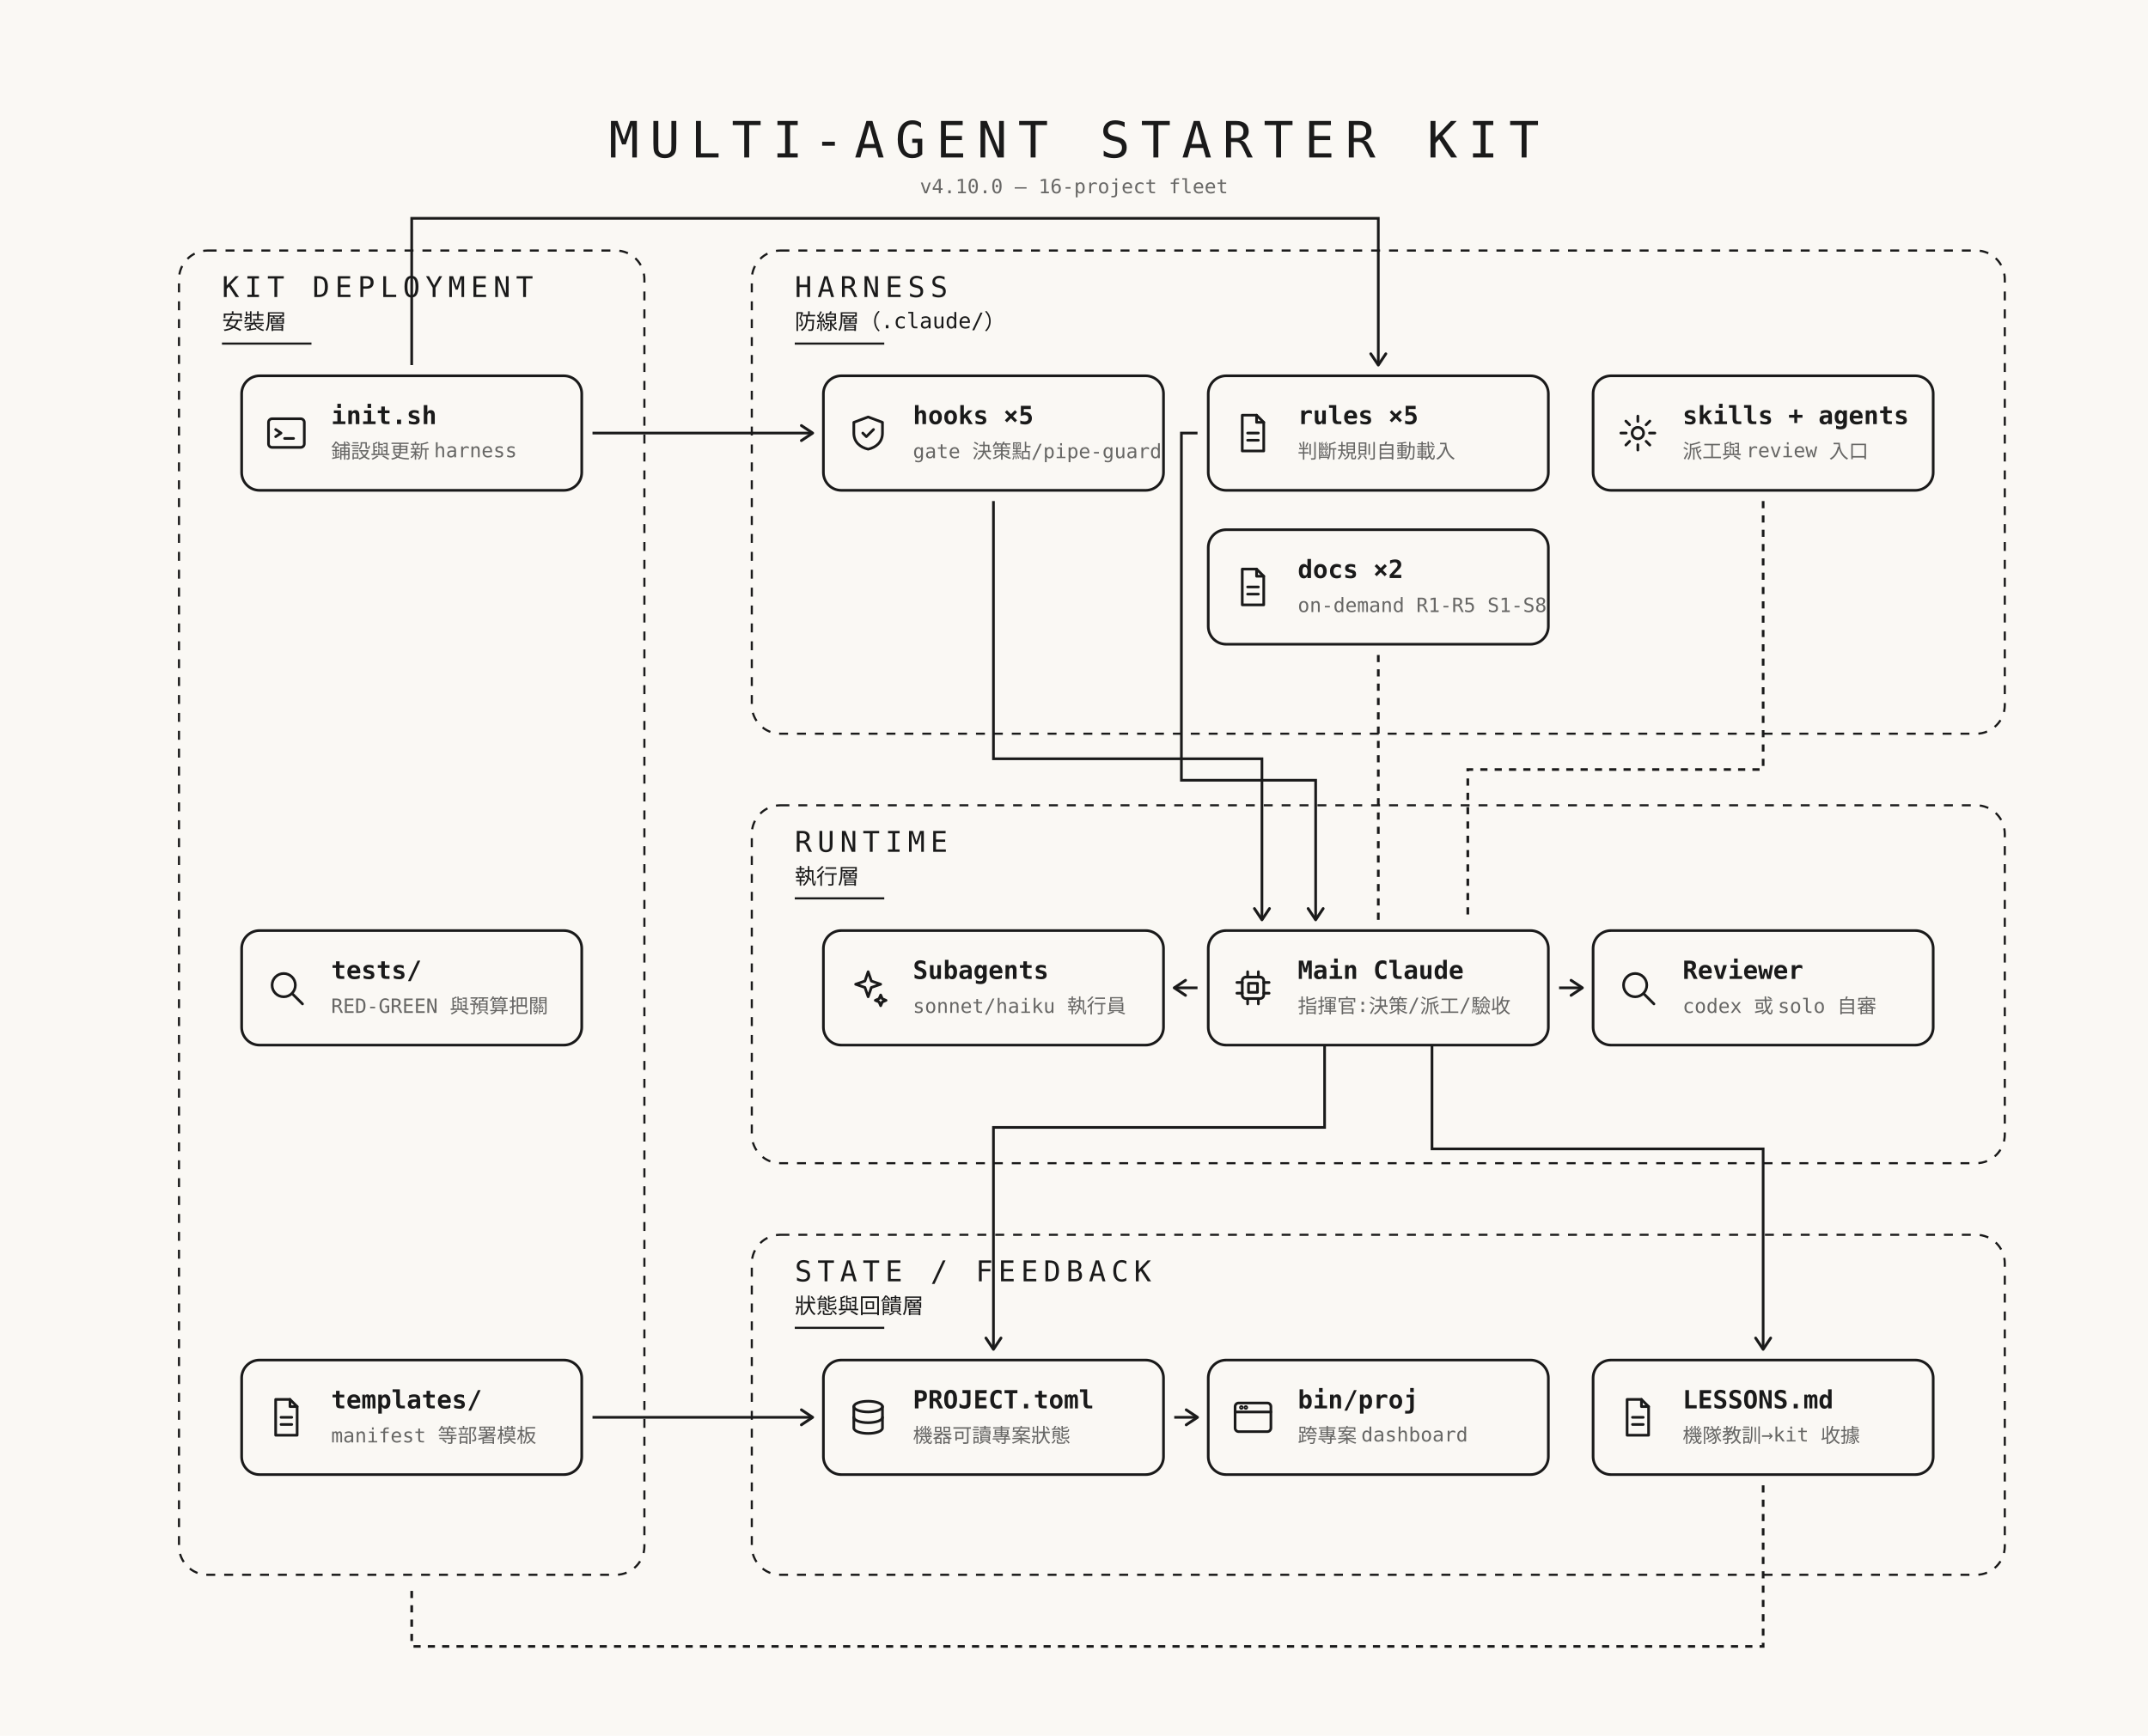
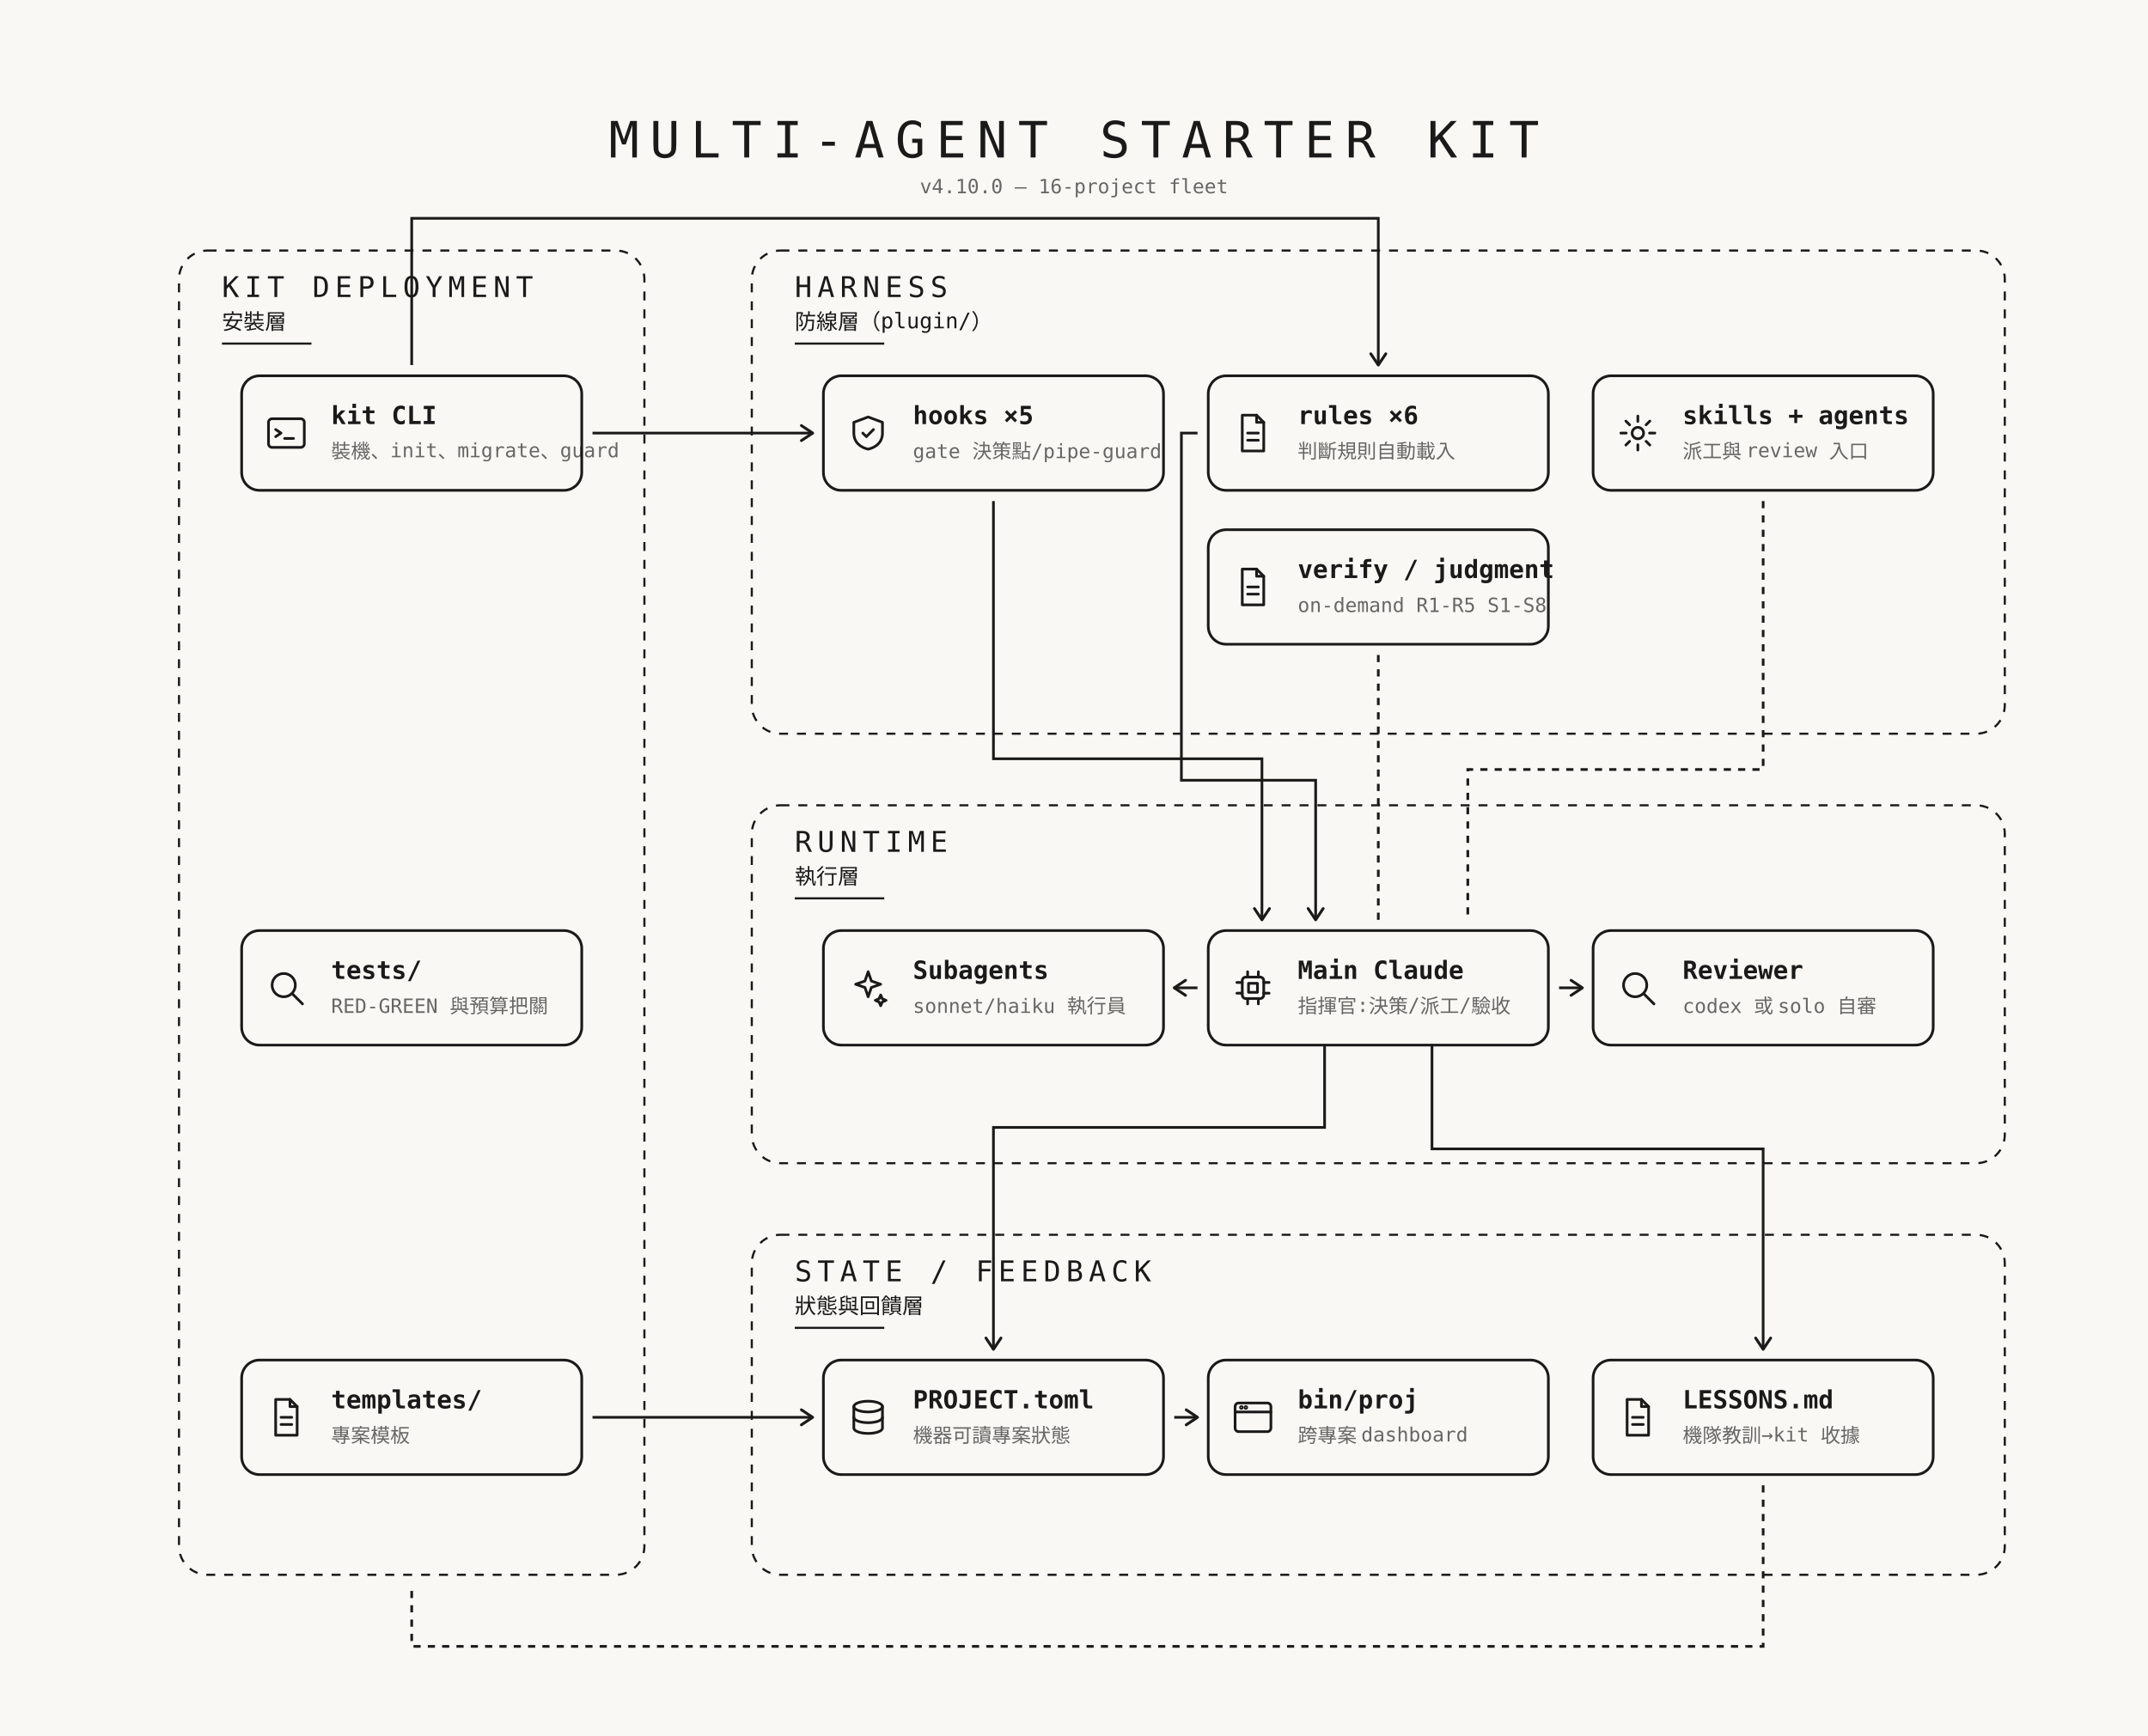
<svg xmlns="http://www.w3.org/2000/svg" viewBox="0 0 1200 970" font-family="'JetBrains Mono','Noto Sans TC',monospace">
  <defs>
    <marker id="ah" viewBox="0 0 10 10" refX="8" refY="5" markerWidth="7" markerHeight="7" orient="auto-start-reverse">
      <path d="M2 1L8 5L2 9" fill="none" stroke="#1a1a1a" stroke-width="1.5" stroke-linecap="round" stroke-linejoin="round" />
    </marker>
  </defs>
  <rect width="1200" height="970" fill="#faf8f4" />
  <text x="600" y="88" text-anchor="middle" font-size="28" letter-spacing="6" fill="#1a1a1a">MULTI-AGENT STARTER KIT</text>
  <text x="600" y="108" text-anchor="middle" font-size="11" fill="#1a1a1a" fill-opacity="0.65">v4.10.0 — 16-project fleet</text>
  <g fill="none" stroke="#1a1a1a" stroke-width="1.2" stroke-dasharray="5 5">
    <rect x="100" y="140" width="260" height="740" rx="16" />
    <rect x="420" y="140" width="700" height="270" rx="16" />
    <rect x="420" y="450" width="700" height="200" rx="16" />
    <rect x="420" y="690" width="700" height="190" rx="16" />
  </g>
  <g fill="#1a1a1a">
    <text x="124" y="166" font-size="16" letter-spacing="3">KIT DEPLOYMENT</text>
    <text x="124" y="184" font-size="12">安裝層</text>
    <line x1="124" y1="192" x2="174" y2="192" stroke="#1a1a1a" stroke-width="1.2" />
    <text x="444" y="166" font-size="16" letter-spacing="3">HARNESS</text>
-     <text x="444" y="184" font-size="12">防線層（.claude/）</text>
+     <text x="444" y="184" font-size="12">防線層（plugin/）</text>
    <line x1="444" y1="192" x2="494" y2="192" stroke="#1a1a1a" stroke-width="1.2" />
    <text x="444" y="476" font-size="16" letter-spacing="3">RUNTIME</text>
    <text x="444" y="494" font-size="12">執行層</text>
    <line x1="444" y1="502" x2="494" y2="502" stroke="#1a1a1a" stroke-width="1.2" />
    <text x="444" y="716" font-size="16" letter-spacing="3">STATE / FEEDBACK</text>
    <text x="444" y="734" font-size="12">狀態與回饋層</text>
    <line x1="444" y1="742" x2="494" y2="742" stroke="#1a1a1a" stroke-width="1.2" />
  </g>
  <g fill="none" stroke="#1a1a1a" stroke-width="1.5" marker-end="url(#ah)">
    <path d="M331 242H454" />
    <path d="M230 204V122H770V204" />
    <path d="M555 280V424H705V514" />
    <path d="M669 242H660V436H735V514" />
    <path d="M669 552H656" />
    <path d="M871 552H884" />
    <path d="M740 584V630H555V754" />
    <path d="M800 584V642H985V754" />
    <path d="M331 792H454" />
    <path d="M656 792H669" />
  </g>
  <g fill="none" stroke="#1a1a1a" stroke-width="1.5" stroke-dasharray="4 4">
    <path d="M985 280V430H820V514" />
    <path d="M770 366V514" />
    <path d="M985 830V920H230V886" />
  </g>
  <g>
    <rect x="135" y="210" width="190" height="64" rx="10" fill="#faf8f4" stroke="#1a1a1a" stroke-width="1.5" />
    <g transform="translate(148,230)" fill="none" stroke="#1a1a1a" stroke-width="1.5" stroke-linecap="round" stroke-linejoin="round">
      <rect x="2" y="4" width="20" height="16" rx="2" />
      <path d="M6 10l3 2-3 2" />
      <line x1="11" y1="15" x2="16" y2="15" />
    </g>
-     <text x="185" y="237" font-size="14" font-weight="600" fill="#1a1a1a">init.sh</text>
-     <text x="185" y="256" font-size="11" fill="#1a1a1a" fill-opacity="0.65">鋪設與更新 harness</text>
+     <text x="185" y="237" font-size="14" font-weight="600" fill="#1a1a1a">kit CLI</text>
+     <text x="185" y="256" font-size="11" fill="#1a1a1a" fill-opacity="0.65">裝機、init、migrate、guard</text>
    <rect x="135" y="520" width="190" height="64" rx="10" fill="#faf8f4" stroke="#1a1a1a" stroke-width="1.5" />
    <g transform="translate(148,540)" fill="none" stroke="#1a1a1a" stroke-width="1.5" stroke-linecap="round" stroke-linejoin="round">
      <circle cx="10.5" cy="10.5" r="6.5" />
      <line x1="15.5" y1="15.5" x2="21" y2="21" />
    </g>
    <text x="185" y="547" font-size="14" font-weight="600" fill="#1a1a1a">tests/</text>
    <text x="185" y="566" font-size="11" fill="#1a1a1a" fill-opacity="0.65">RED-GREEN 與預算把關</text>
    <rect x="135" y="760" width="190" height="64" rx="10" fill="#faf8f4" stroke="#1a1a1a" stroke-width="1.5" />
    <g transform="translate(148,780)" fill="none" stroke="#1a1a1a" stroke-width="1.5" stroke-linecap="round" stroke-linejoin="round">
      <path d="M6 2h8l4 4v16H6V2z" />
      <path d="M14 2v4h4" />
      <line x1="9" y1="12" x2="15" y2="12" />
      <line x1="9" y1="16" x2="15" y2="16" />
    </g>
    <text x="185" y="787" font-size="14" font-weight="600" fill="#1a1a1a">templates/</text>
-     <text x="185" y="806" font-size="11" fill="#1a1a1a" fill-opacity="0.65">manifest 等部署模板</text>
+     <text x="185" y="806" font-size="11" fill="#1a1a1a" fill-opacity="0.65">專案模板</text>
    <rect x="460" y="210" width="190" height="64" rx="10" fill="#faf8f4" stroke="#1a1a1a" stroke-width="1.5" />
    <g transform="translate(473,230)" fill="none" stroke="#1a1a1a" stroke-width="1.5" stroke-linecap="round" stroke-linejoin="round">
      <path d="M12 3l8 3v6c0 5-3.5 8-8 9-4.5-1-8-4-8-9V6l8-3z" />
      <path d="M9 12l2 2 4-4" />
    </g>
    <text x="510" y="237" font-size="14" font-weight="600" fill="#1a1a1a">hooks ×5</text>
    <text x="510" y="256" font-size="11" fill="#1a1a1a" fill-opacity="0.65">gate 決策點/pipe-guard</text>
    <rect x="675" y="210" width="190" height="64" rx="10" fill="#faf8f4" stroke="#1a1a1a" stroke-width="1.5" />
    <g transform="translate(688,230)" fill="none" stroke="#1a1a1a" stroke-width="1.5" stroke-linecap="round" stroke-linejoin="round">
      <path d="M6 2h8l4 4v16H6V2z" />
      <path d="M14 2v4h4" />
      <line x1="9" y1="12" x2="15" y2="12" />
      <line x1="9" y1="16" x2="15" y2="16" />
    </g>
-     <text x="725" y="237" font-size="14" font-weight="600" fill="#1a1a1a">rules ×5</text>
+     <text x="725" y="237" font-size="14" font-weight="600" fill="#1a1a1a">rules ×6</text>
    <text x="725" y="256" font-size="11" fill="#1a1a1a" fill-opacity="0.65">判斷規則自動載入</text>
    <rect x="890" y="210" width="190" height="64" rx="10" fill="#faf8f4" stroke="#1a1a1a" stroke-width="1.5" />
    <g transform="translate(903,230)" fill="none" stroke="#1a1a1a" stroke-width="1.5" stroke-linecap="round" stroke-linejoin="round">
      <circle cx="12" cy="12" r="3.2" />
      <path d="M12 2.5v3M12 18.5v3M2.5 12h3M18.5 12h3M5.3 5.3l2.1 2.1M16.6 16.6l2.1 2.1M18.7 5.3l-2.1 2.1M7.4 16.6l-2.1 2.1" />
    </g>
    <text x="940" y="237" font-size="14" font-weight="600" fill="#1a1a1a">skills + agents</text>
    <text x="940" y="256" font-size="11" fill="#1a1a1a" fill-opacity="0.65">派工與 review 入口</text>
    <rect x="675" y="296" width="190" height="64" rx="10" fill="#faf8f4" stroke="#1a1a1a" stroke-width="1.5" />
    <g transform="translate(688,316)" fill="none" stroke="#1a1a1a" stroke-width="1.5" stroke-linecap="round" stroke-linejoin="round">
      <path d="M6 2h8l4 4v16H6V2z" />
      <path d="M14 2v4h4" />
      <line x1="9" y1="12" x2="15" y2="12" />
      <line x1="9" y1="16" x2="15" y2="16" />
    </g>
-     <text x="725" y="323" font-size="14" font-weight="600" fill="#1a1a1a">docs ×2</text>
+     <text x="725" y="323" font-size="14" font-weight="600" fill="#1a1a1a">verify / judgment</text>
    <text x="725" y="342" font-size="11" fill="#1a1a1a" fill-opacity="0.65">on-demand R1-R5 S1-S8</text>
    <rect x="460" y="520" width="190" height="64" rx="10" fill="#faf8f4" stroke="#1a1a1a" stroke-width="1.5" />
    <g transform="translate(473,540)" fill="none" stroke="#1a1a1a" stroke-width="1.5" stroke-linecap="round" stroke-linejoin="round">
      <path d="M12 3l1.8 5.2L19 10l-5.2 1.8L12 17l-1.8-5.2L5 10l5.2-1.8L12 3z" />
      <path d="M19 16l.9 2.1L22 19l-2.1.9L19 22l-.9-2.1L16 19l2.1-.9L19 16z" />
    </g>
    <text x="510" y="547" font-size="14" font-weight="600" fill="#1a1a1a">Subagents</text>
    <text x="510" y="566" font-size="11" fill="#1a1a1a" fill-opacity="0.65">sonnet/haiku 執行員</text>
    <rect x="675" y="520" width="190" height="64" rx="10" fill="#faf8f4" stroke="#1a1a1a" stroke-width="1.5" />
    <g transform="translate(688,540)" fill="none" stroke="#1a1a1a" stroke-width="1.5" stroke-linecap="round" stroke-linejoin="round">
      <rect x="6" y="6" width="12" height="12" rx="2" />
      <rect x="9.5" y="9.5" width="5" height="5" />
      <path d="M9 6V3M15 6V3M9 21v-3M15 21v-3M6 9H3M6 15H3M21 9h-3M21 15h-3" />
    </g>
    <text x="725" y="547" font-size="14" font-weight="600" fill="#1a1a1a">Main Claude</text>
    <text x="725" y="566" font-size="11" fill="#1a1a1a" fill-opacity="0.65">指揮官:決策/派工/驗收</text>
    <rect x="890" y="520" width="190" height="64" rx="10" fill="#faf8f4" stroke="#1a1a1a" stroke-width="1.5" />
    <g transform="translate(903,540)" fill="none" stroke="#1a1a1a" stroke-width="1.5" stroke-linecap="round" stroke-linejoin="round">
      <circle cx="10.5" cy="10.5" r="6.5" />
      <line x1="15.5" y1="15.5" x2="21" y2="21" />
    </g>
    <text x="940" y="547" font-size="14" font-weight="600" fill="#1a1a1a">Reviewer</text>
    <text x="940" y="566" font-size="11" fill="#1a1a1a" fill-opacity="0.65">codex 或 solo 自審</text>
    <rect x="460" y="760" width="190" height="64" rx="10" fill="#faf8f4" stroke="#1a1a1a" stroke-width="1.5" />
    <g transform="translate(473,780)" fill="none" stroke="#1a1a1a" stroke-width="1.5" stroke-linecap="round" stroke-linejoin="round">
      <ellipse cx="12" cy="6" rx="8" ry="3" />
      <path d="M4 6v12c0 1.7 3.6 3 8 3s8-1.3 8-3V6" />
      <path d="M4 12c0 1.7 3.6 3 8 3s8-1.3 8-3" />
    </g>
    <text x="510" y="787" font-size="14" font-weight="600" fill="#1a1a1a">PROJECT.toml</text>
    <text x="510" y="806" font-size="11" fill="#1a1a1a" fill-opacity="0.65">機器可讀專案狀態</text>
    <rect x="675" y="760" width="190" height="64" rx="10" fill="#faf8f4" stroke="#1a1a1a" stroke-width="1.5" />
    <g transform="translate(688,780)" fill="none" stroke="#1a1a1a" stroke-width="1.5" stroke-linecap="round" stroke-linejoin="round">
      <rect x="2" y="4" width="20" height="16" rx="2" />
      <line x1="2" y1="9" x2="22" y2="9" />
      <circle cx="5.5" cy="6.5" r="0.5" />
      <circle cx="8" cy="6.5" r="0.5" />
    </g>
    <text x="725" y="787" font-size="14" font-weight="600" fill="#1a1a1a">bin/proj</text>
    <text x="725" y="806" font-size="11" fill="#1a1a1a" fill-opacity="0.65">跨專案 dashboard</text>
    <rect x="890" y="760" width="190" height="64" rx="10" fill="#faf8f4" stroke="#1a1a1a" stroke-width="1.5" />
    <g transform="translate(903,780)" fill="none" stroke="#1a1a1a" stroke-width="1.5" stroke-linecap="round" stroke-linejoin="round">
      <path d="M6 2h8l4 4v16H6V2z" />
      <path d="M14 2v4h4" />
      <line x1="9" y1="12" x2="15" y2="12" />
      <line x1="9" y1="16" x2="15" y2="16" />
    </g>
    <text x="940" y="787" font-size="14" font-weight="600" fill="#1a1a1a">LESSONS.md</text>
    <text x="940" y="806" font-size="11" fill="#1a1a1a" fill-opacity="0.65">機隊教訓→kit 收據</text>
  </g>
</svg>
